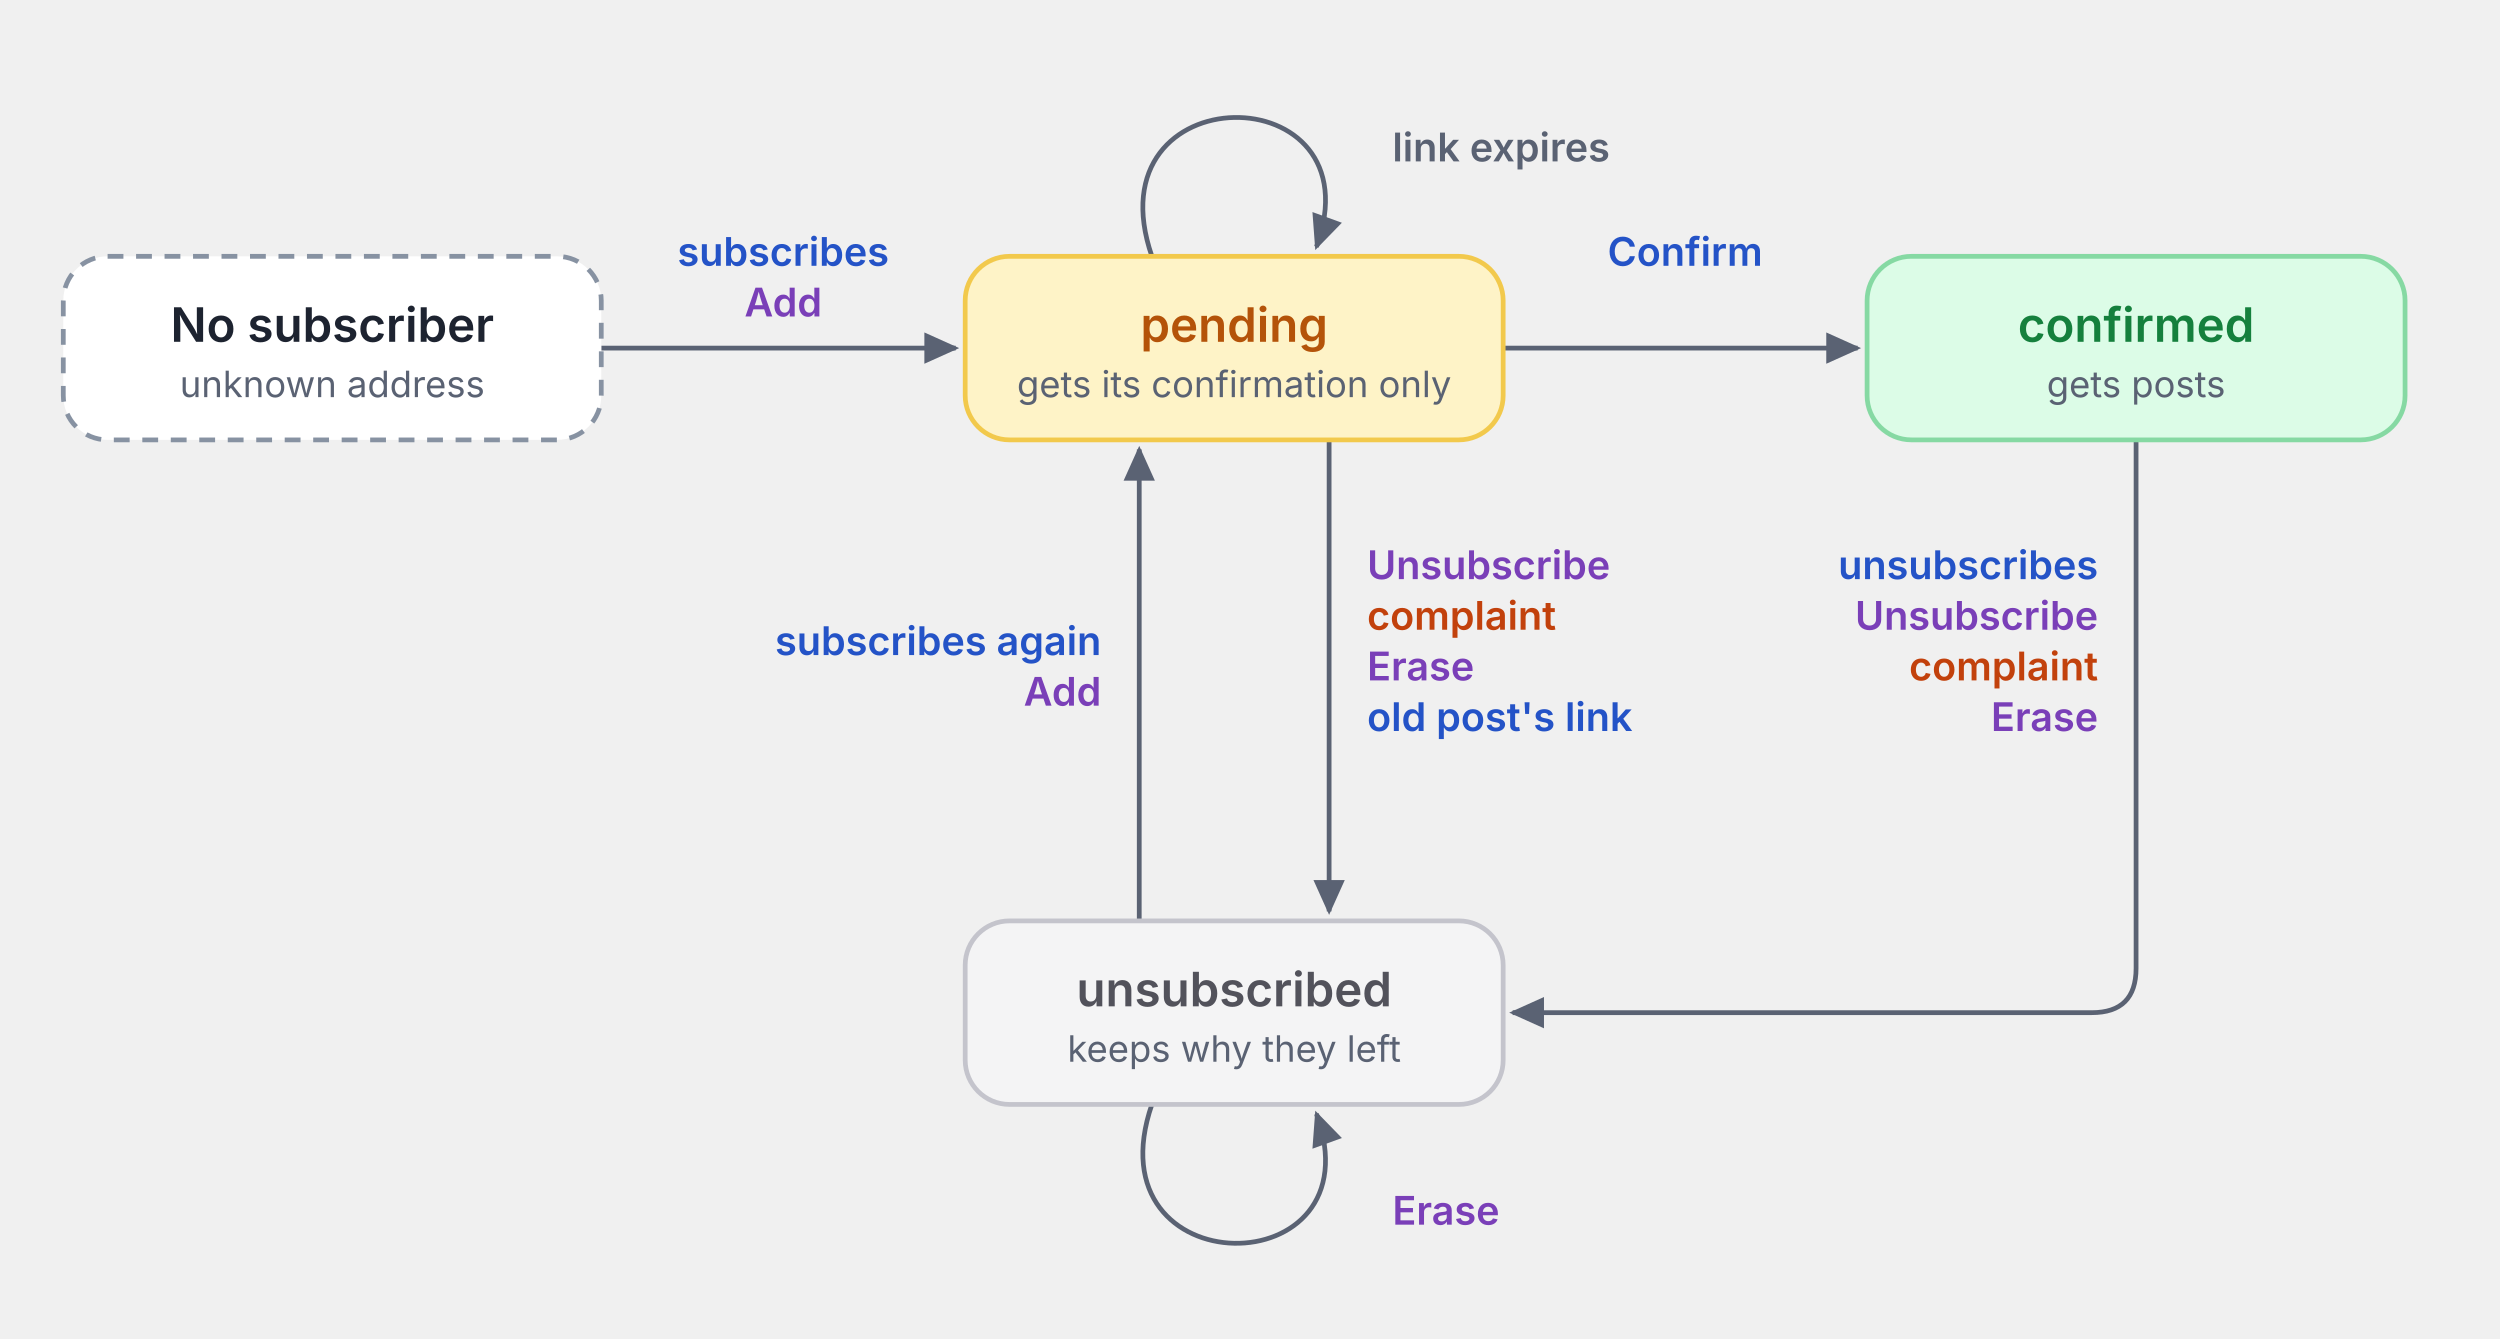
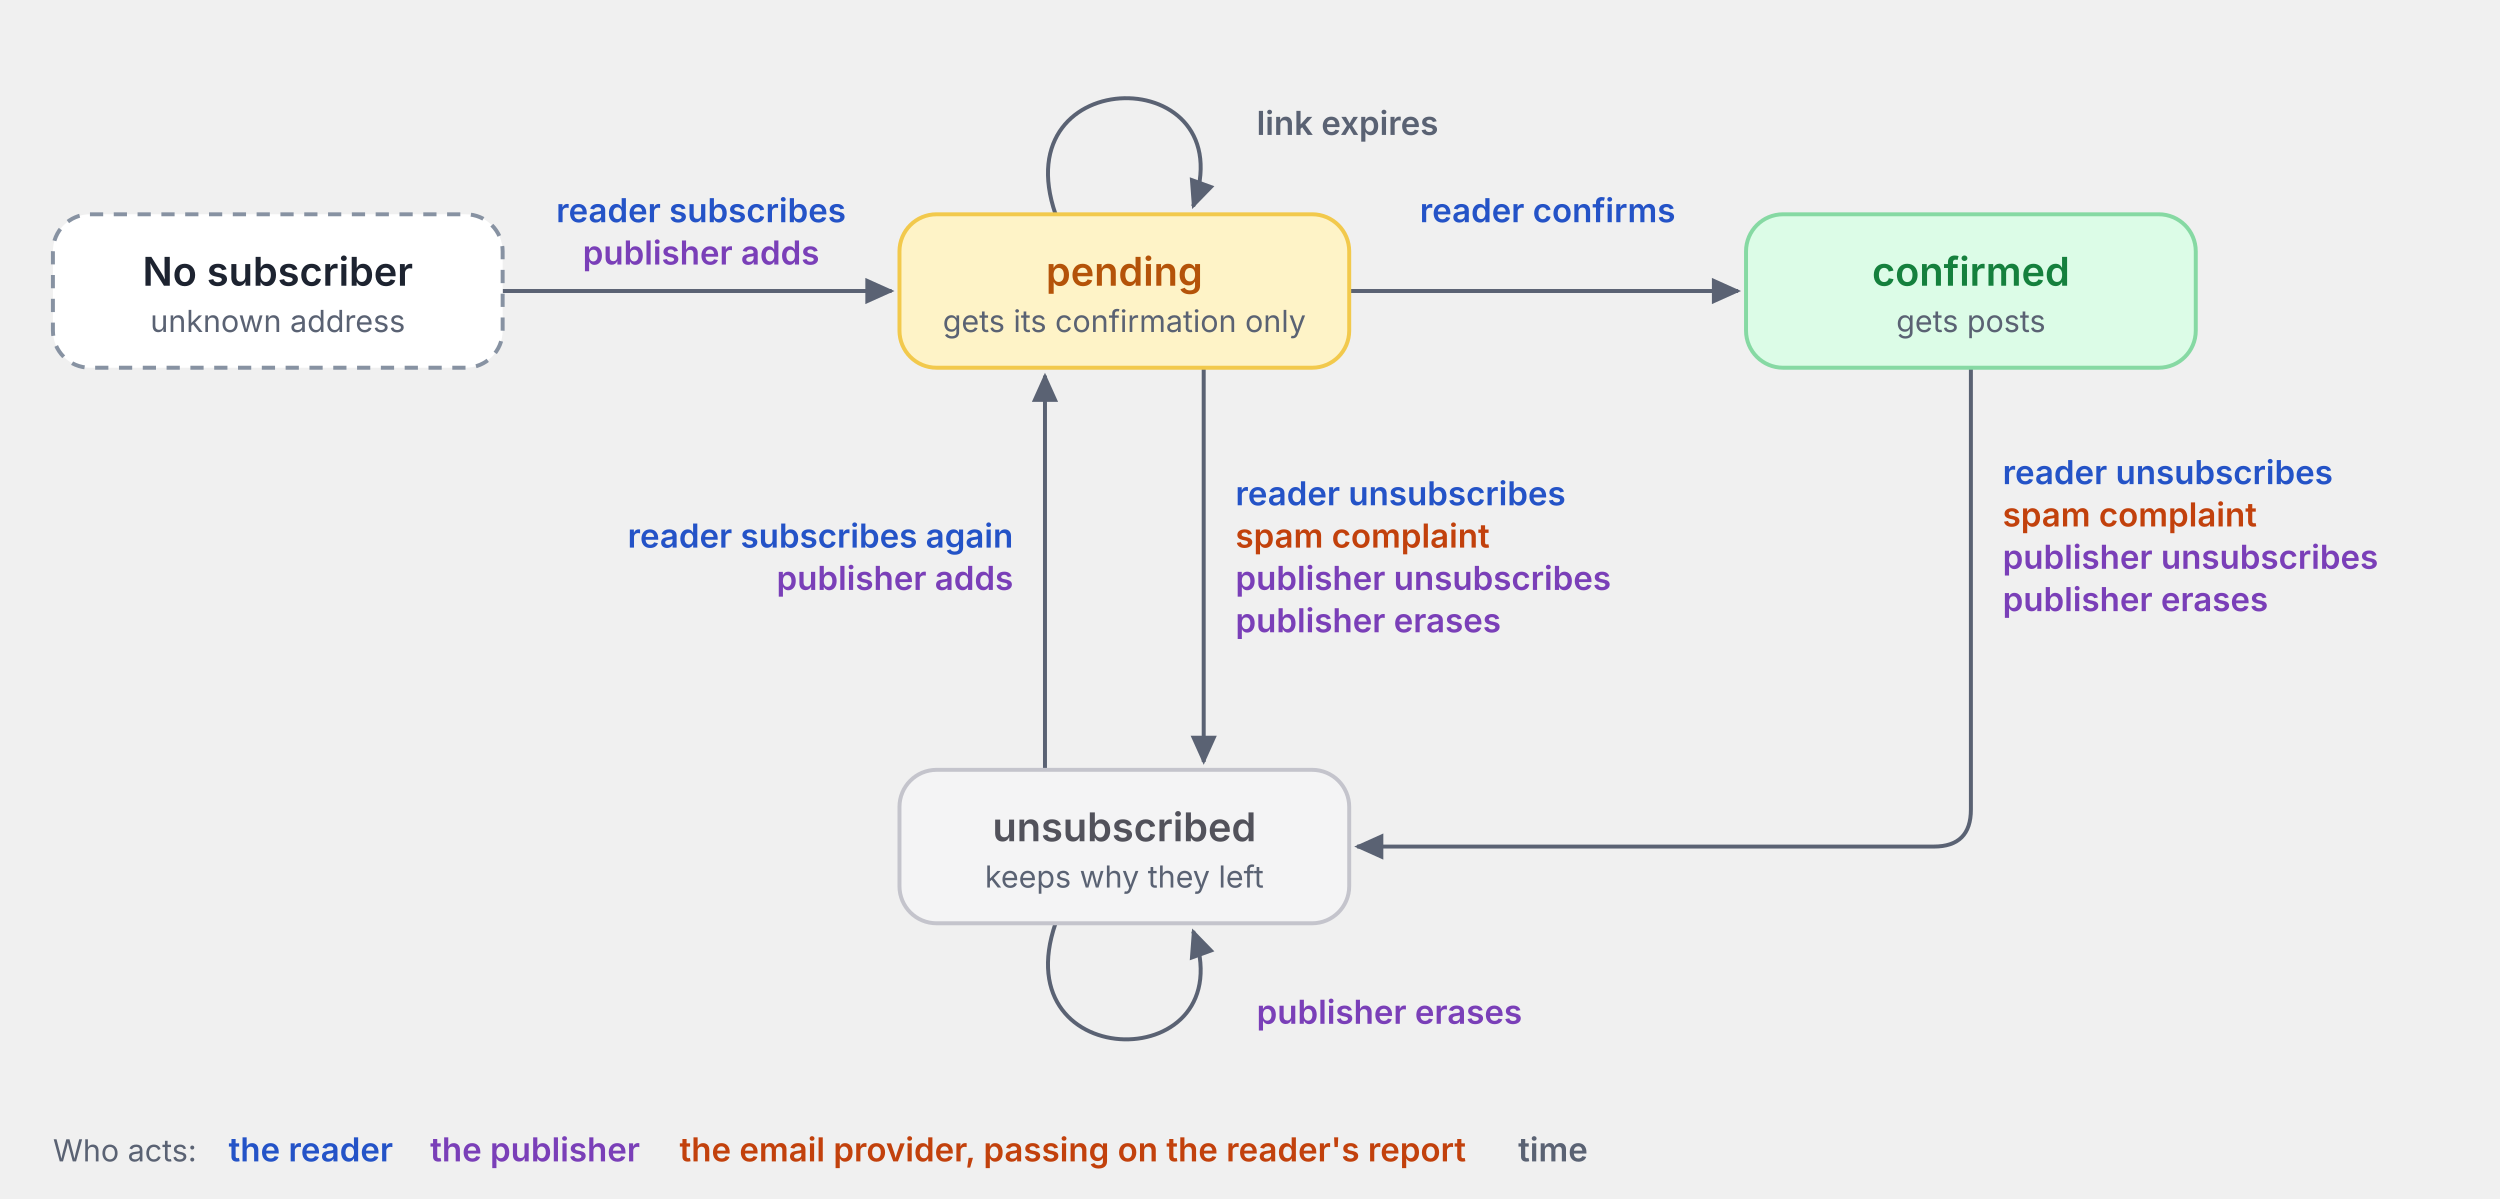
- <svg xmlns="http://www.w3.org/2000/svg" width="790" height="423" viewBox="0 0 790 423" role="img" aria-labelledby="title desc">
+ <svg xmlns="http://www.w3.org/2000/svg" width="945" height="453" viewBox="0 0 945 453" role="img" aria-labelledby="title desc">
  <style>
    .n-none rect { fill: #ffffff; stroke: #8792a2; stroke-width: 1.5; stroke-dasharray: 5 4; }
    .n-pending rect { fill: #fef3c7; stroke: #f2c94c; stroke-width: 1.5; }
    .n-confirmed rect { fill: #dcfce7; stroke: #86d9a3; stroke-width: 1.5; }
    .n-unsub rect { fill: #f4f4f5; stroke: #c4c4cc; stroke-width: 1.5; }
    .ntitle { font: 600 15px system-ui, -apple-system, "Segoe UI", sans-serif; fill: #1d2330; }
    .n-pending .ntitle { fill: #b45309; } .n-confirmed .ntitle { fill: #15803d; } .n-unsub .ntitle { fill: #52525b; }
    .nsub { font: 11.5px system-ui, -apple-system, "Segoe UI", sans-serif; fill: #5a6273; }
    .lbl { font: 600 12.5px system-ui, -apple-system, "Segoe UI", sans-serif; }
    .a-reader { fill: #2453c7; } .a-publisher { fill: #7a3fb8; } .a-import { fill: #0f7a5a; } .a-provider { fill: #c2410c; } .a-time { fill: #5a6273; }
    .a-who { fill: #5a6273; font-weight: 500; font-style: italic; }
    .e { stroke: #5a6273; stroke-width: 1.5; fill: none; }
    .ahead { fill: #5a6273; }
    @media (prefers-color-scheme: dark) {
      .n-none rect { fill: #191e27; stroke: #6b7586; }
      .n-pending rect { fill: #45350f; stroke: #b45309; } .n-pending .ntitle { fill: #fbbf24; }
      .n-confirmed rect { fill: #14532d; stroke: #15803d; } .n-confirmed .ntitle { fill: #4ade80; }
      .n-unsub rect { fill: #27272a; stroke: #52525b; } .n-unsub .ntitle { fill: #c4c4cc; }
      .ntitle { fill: #e3e7ee; }
      .n-pending .ntitle { fill: #fbbf24; } .n-confirmed .ntitle { fill: #4ade80; } .n-unsub .ntitle { fill: #c4c4cc; } .nsub, .a-time, .a-who { fill: #9aa3b4; }
      .a-reader { fill: #7d9bff; } .a-publisher { fill: #c4a5f0; } .a-import { fill: #34d399; } .a-provider { fill: #fb923c; }
      .e { stroke: #9aa3b4; } .ahead { fill: #9aa3b4; }
    }
  </style>
  <defs>
    <marker id="ss-a" viewBox="0 0 10 10" refX="9" refY="5" markerUnits="userSpaceOnUse" markerWidth="11" markerHeight="11" orient="auto-start-reverse">
      <path d="M0,0.5 L10,5 L0,9.5 z" class="ahead" />
    </marker>
    <marker id="ss-c" viewBox="0 0 10 10" refX="9" refY="5" markerUnits="userSpaceOnUse" markerWidth="11" markerHeight="11" orient="auto-start-reverse">
      <path d="M0,0.5 L10,5 L0,9.5 z" class="ahead" />
    </marker>
  </defs>
-   <path class="e" d="M190,110 H302" marker-end="url(#ss-a)" />
-   <path class="e" d="M475,110 H587" marker-end="url(#ss-a)" />
-   <path class="e" d="M364,81 C344,23 436,23 416,78" marker-end="url(#ss-a)" />
-   <path class="e" d="M675,139 V306 Q675,320 661,320 H478" marker-end="url(#ss-a)" />
-   <path class="e" d="M420,139 V288" marker-end="url(#ss-a)" />
-   <path class="e" d="M360,291 V142" marker-end="url(#ss-a)" />
-   <path class="e" d="M364,349 C344,407 436,407 416,352" marker-end="url(#ss-a)" />
+   <path class="e" d="M190,110 H337" marker-end="url(#ss-a)" />
+   <path class="e" d="M510,110 H657" marker-end="url(#ss-a)" />
+   <path class="e" d="M399,81 C379,23 471,23 451,78" marker-end="url(#ss-a)" />
+   <path class="e" d="M745,139 V306 Q745,320 731,320 H513" marker-end="url(#ss-a)" />
+   <path class="e" d="M455,139 V288" marker-end="url(#ss-a)" />
+   <path class="e" d="M395,291 V142" marker-end="url(#ss-a)" />
+   <path class="e" d="M399,349 C379,407 471,407 451,352" marker-end="url(#ss-a)" />
  <g class="node n-none">
    <rect x="20" y="81" width="170" height="58" rx="14" />
    <text class="ntitle" x="105" y="108" text-anchor="middle">No subscriber</text>
    <text class="nsub" x="105" y="125.5" text-anchor="middle">unknown address</text>
  </g>
  <g class="node n-pending">
-     <rect x="305" y="81" width="170" height="58" rx="14" />
-     <text class="ntitle" x="390" y="108" text-anchor="middle">pending</text>
-     <text class="nsub" x="390" y="125.5" text-anchor="middle">gets its confirmation only</text>
+     <rect x="340" y="81" width="170" height="58" rx="14" />
+     <text class="ntitle" x="425" y="108" text-anchor="middle">pending</text>
+     <text class="nsub" x="425" y="125.5" text-anchor="middle">gets its confirmation only</text>
  </g>
  <g class="node n-confirmed">
-     <rect x="590" y="81" width="170" height="58" rx="14" />
-     <text class="ntitle" x="675" y="108" text-anchor="middle">confirmed</text>
-     <text class="nsub" x="675" y="125.5" text-anchor="middle">gets posts</text>
+     <rect x="660" y="81" width="170" height="58" rx="14" />
+     <text class="ntitle" x="745" y="108" text-anchor="middle">confirmed</text>
+     <text class="nsub" x="745" y="125.5" text-anchor="middle">gets posts</text>
  </g>
  <g class="node n-unsub">
-     <rect x="305" y="291" width="170" height="58" rx="14" />
-     <text class="ntitle" x="390" y="318" text-anchor="middle">unsubscribed</text>
-     <text class="nsub" x="390" y="335.5" text-anchor="middle">keeps why they left</text>
+     <rect x="340" y="291" width="170" height="58" rx="14" />
+     <text class="ntitle" x="425" y="318" text-anchor="middle">unsubscribed</text>
+     <text class="nsub" x="425" y="335.5" text-anchor="middle">keeps why they left</text>
  </g>
-   <text class="lbl a-reader" x="247.5" y="84" text-anchor="middle">subscribes</text>
-   <text class="lbl a-publisher" x="247.5" y="100" text-anchor="middle">Add</text>
-   <text class="lbl a-reader" x="532.5" y="84" text-anchor="middle">Confirm</text>
-   <text class="lbl a-time" x="440" y="51" text-anchor="start">link expires</text>
-   <text class="lbl a-reader" x="348" y="207" text-anchor="end">subscribes again</text>
-   <text class="lbl a-publisher" x="348" y="223" text-anchor="end">Add</text>
-   <text class="lbl a-publisher" x="432" y="183" text-anchor="start">Unsubscribe</text>
-   <text class="lbl a-provider" x="432" y="199" text-anchor="start">complaint</text>
-   <text class="lbl a-publisher" x="432" y="215" text-anchor="start">Erase</text>
-   <text class="lbl a-reader" x="432" y="231" text-anchor="start">old post's link</text>
-   <text class="lbl a-reader" x="663" y="183" text-anchor="end">unsubscribes</text>
-   <text class="lbl a-publisher" x="663" y="199" text-anchor="end">Unsubscribe</text>
-   <text class="lbl a-provider" x="663" y="215" text-anchor="end">complaint</text>
-   <text class="lbl a-publisher" x="663" y="231" text-anchor="end">Erase</text>
-   <text class="lbl a-publisher" x="440" y="387" text-anchor="start">Erase</text>
+   <text class="lbl a-reader" x="265" y="84" text-anchor="middle">reader subscribes</text>
+   <text class="lbl a-publisher" x="265" y="100" text-anchor="middle">publisher adds</text>
+   <text class="lbl a-reader" x="585" y="84" text-anchor="middle">reader confirms</text>
+   <text class="lbl a-time" x="475" y="51" text-anchor="start">link expires</text>
+   <text class="lbl a-reader" x="383" y="207" text-anchor="end">reader subscribes again</text>
+   <text class="lbl a-publisher" x="383" y="223" text-anchor="end">publisher adds</text>
+   <text class="lbl a-reader" x="467" y="191" text-anchor="start">reader unsubscribes</text>
+   <text class="lbl a-provider" x="467" y="207" text-anchor="start">spam complaint</text>
+   <text class="lbl a-publisher" x="467" y="223" text-anchor="start">publisher unsubscribes</text>
+   <text class="lbl a-publisher" x="467" y="239" text-anchor="start">publisher erases</text>
+   <text class="lbl a-reader" x="757" y="183" text-anchor="start">reader unsubscribes</text>
+   <text class="lbl a-provider" x="757" y="199" text-anchor="start">spam complaint</text>
+   <text class="lbl a-publisher" x="757" y="215" text-anchor="start">publisher unsubscribes</text>
+   <text class="lbl a-publisher" x="757" y="231" text-anchor="start">publisher erases</text>
+   <text class="lbl a-publisher" x="475" y="387" text-anchor="start">publisher erases</text>
+   <text class="nsub" x="20" y="439" text-anchor="start">Who acts:</text>
+   <text class="lbl a-reader" x="86.4" y="439" text-anchor="start">the reader</text>
+   <text class="lbl a-publisher" x="162.6" y="439" text-anchor="start">the publisher</text>
+   <text class="lbl a-provider" x="256.86" y="439" text-anchor="start">the email provider, passing on the reader's report</text>
+   <text class="lbl a-time" x="573.86" y="439" text-anchor="start">time</text>
</svg>
